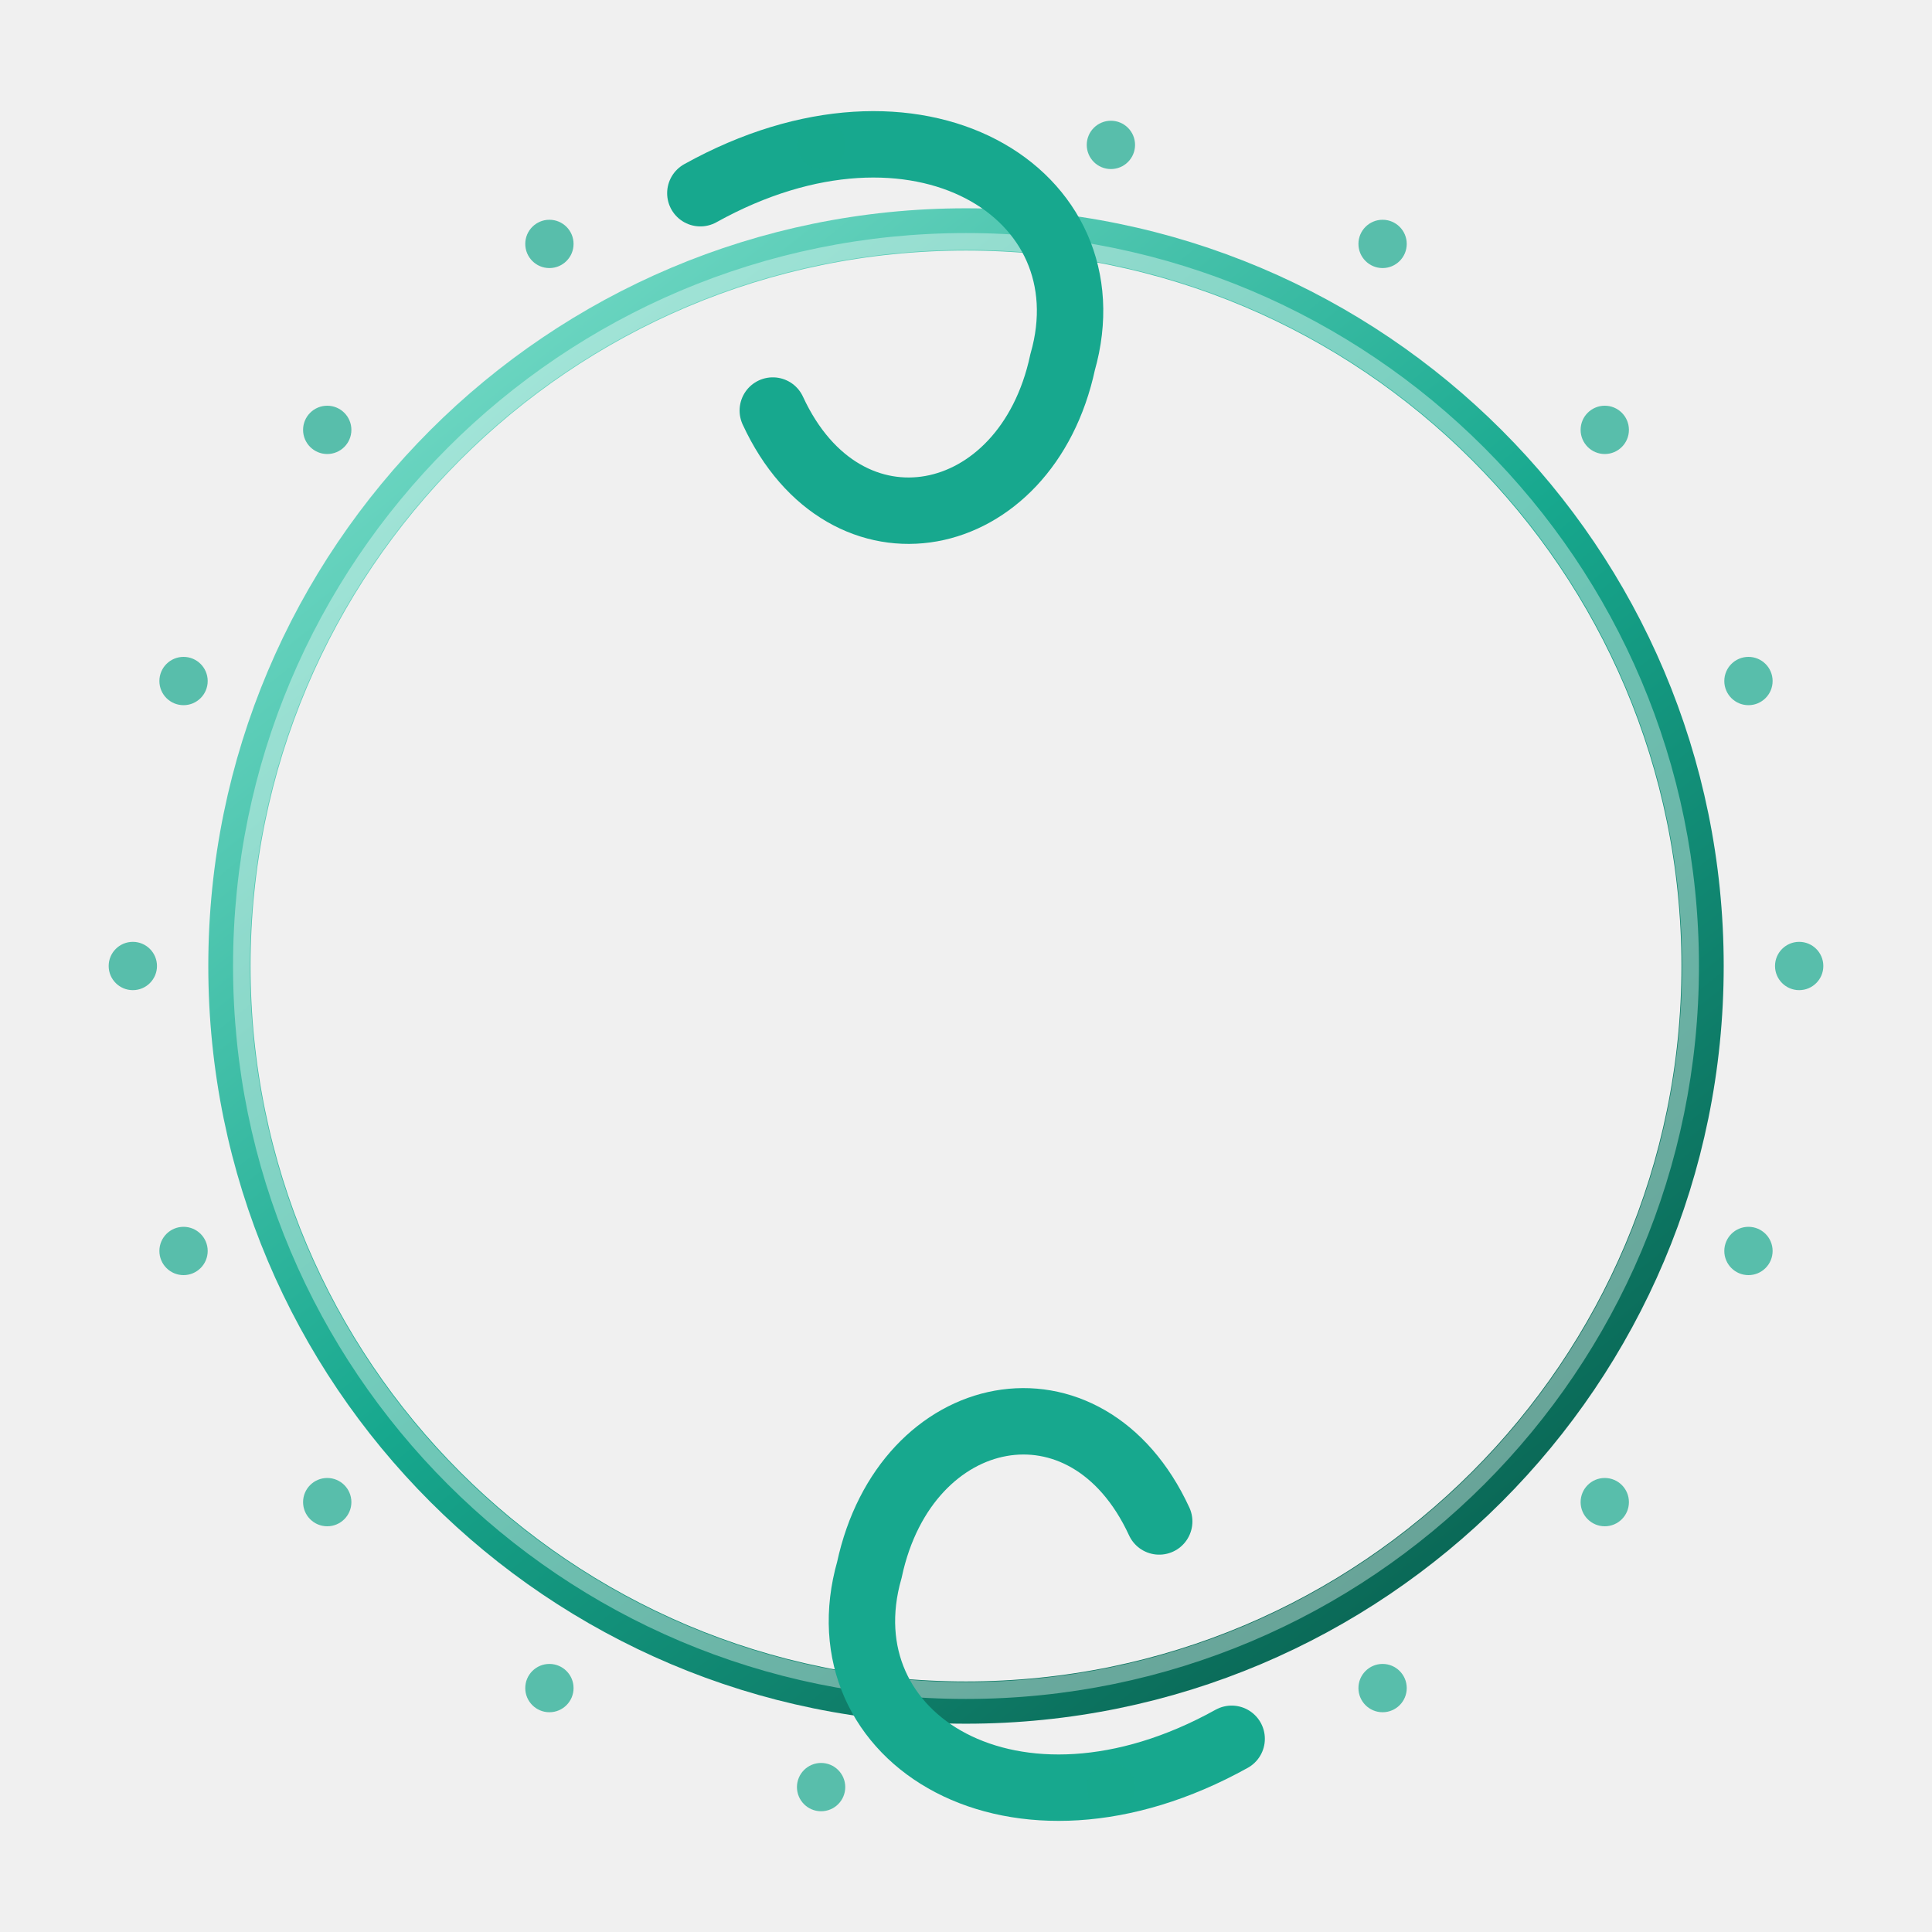
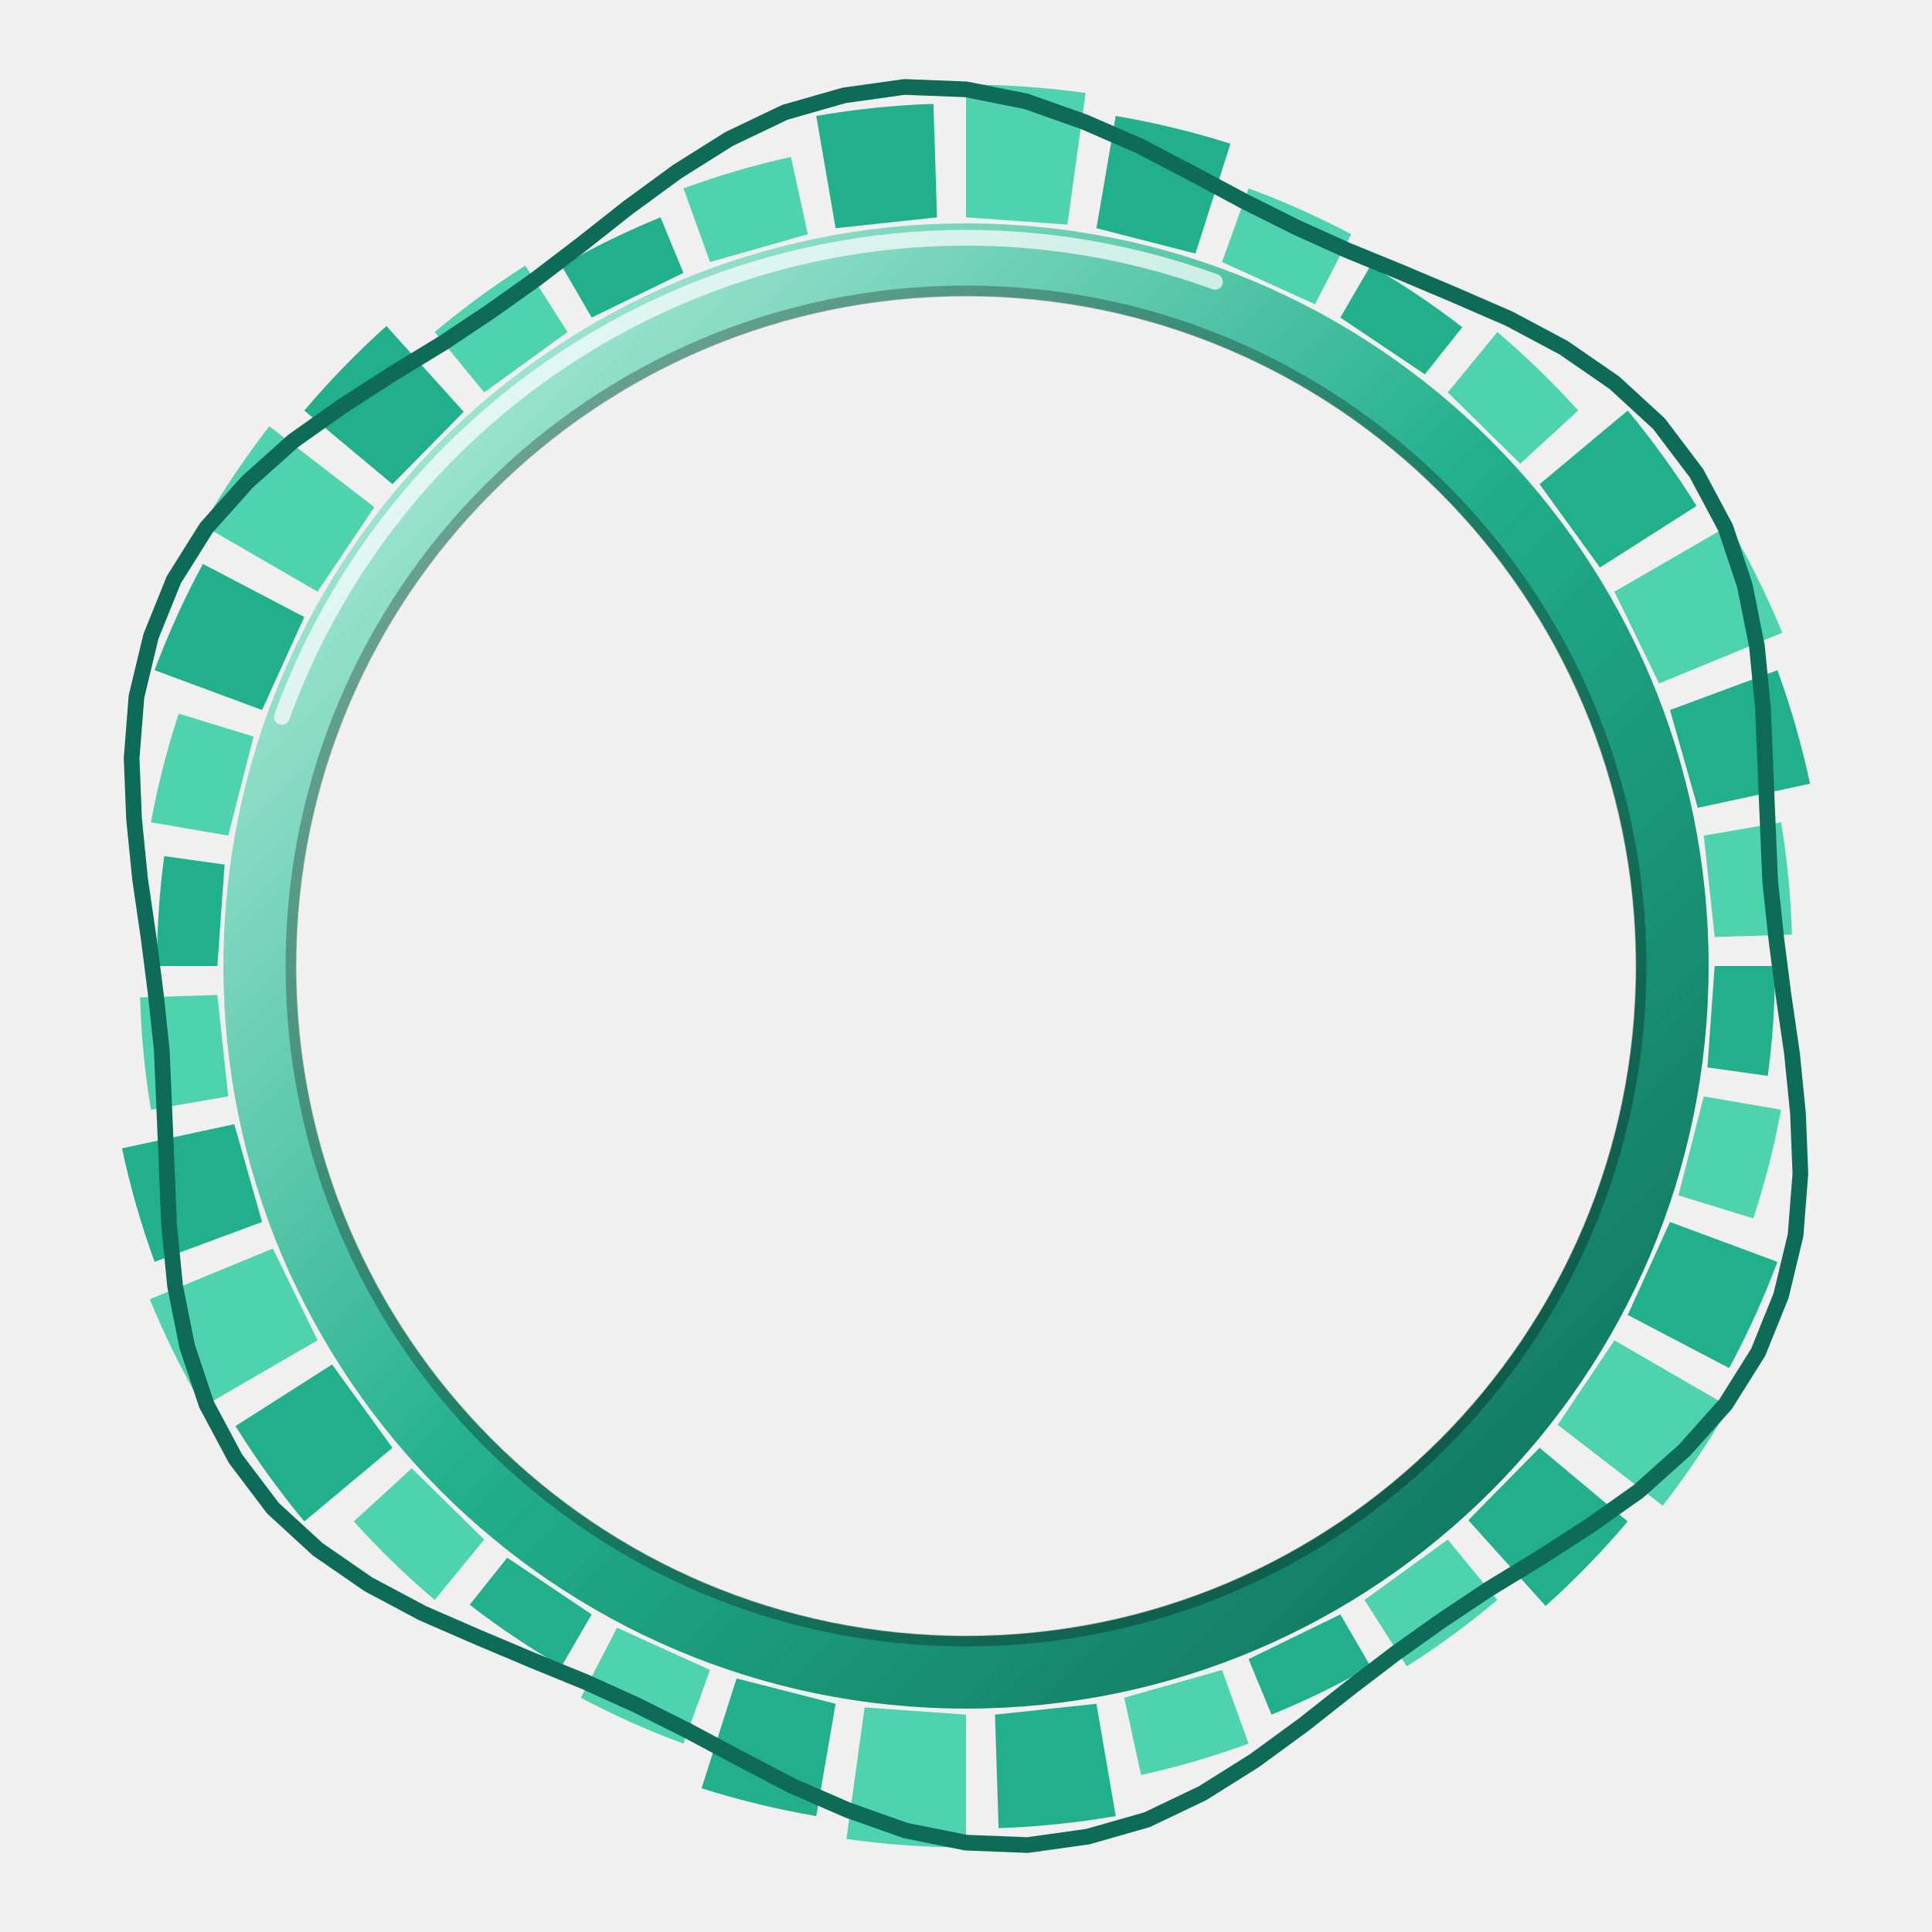
- <svg xmlns="http://www.w3.org/2000/svg" width="160" height="160" viewBox="0 0 160 160" fill="none">
+ <svg xmlns="http://www.w3.org/2000/svg" viewBox="0 0 160 160" fill="none">
  <defs>
-     <linearGradient id="aintegralr" x1="10%" y1="0%" x2="90%" y2="100%">
-       <stop offset="0" stop-color="#7FE0CD" stop-opacity="1" />
-       <stop offset="0.5" stop-color="#17A88E" stop-opacity="1" />
-       <stop offset="1" stop-color="#075949" stop-opacity="1" />
+     <linearGradient id="figbz" x1="0" y1="0" x2="1" y2="1">
+       <stop offset="0" stop-color="#C6F5E6" />
+       <stop offset=".5" stop-color="#22B08C" />
+       <stop offset="1" stop-color="#0D6B57" />
    </linearGradient>
  </defs>
-   <circle cx="80" cy="80" r="61" stroke="url(#aintegralr)" stroke-width="3.5" />
-   <circle cx="80" cy="80" r="60.0" stroke="#FFFFFF" stroke-opacity=".38" stroke-width="1.4" />
-   <g transform="rotate(0 80 80)">
-     <path d="M58 16 C76 6 92 16 88 30 C85 44 70 47 64 34" fill="none" stroke="#17A88E" stroke-width="5.5" stroke-linecap="round" />
-   </g>
-   <g transform="rotate(180 80 80)">
-     <path d="M58 16 C76 6 92 16 88 30 C85 44 70 47 64 34" fill="none" stroke="#17A88E" stroke-width="5.5" stroke-linecap="round" />
-   </g>
-   <circle cx="149.0" cy="80.0" r="2" fill="#17A88E" fill-opacity="0.7" />
-   <circle cx="144.8" cy="103.6" r="2" fill="#17A88E" fill-opacity="0.7" />
-   <circle cx="132.9" cy="124.4" r="2" fill="#17A88E" fill-opacity="0.7" />
-   <circle cx="114.5" cy="139.8" r="2" fill="#17A88E" fill-opacity="0.7" />
-   <circle cx="92.0" cy="148.0" r="2" fill="#17A88E" fill-opacity="0.7" />
-   <circle cx="68.0" cy="148.0" r="2" fill="#17A88E" fill-opacity="0.7" />
-   <circle cx="45.5" cy="139.8" r="2" fill="#17A88E" fill-opacity="0.7" />
-   <circle cx="27.1" cy="124.4" r="2" fill="#17A88E" fill-opacity="0.7" />
-   <circle cx="15.2" cy="103.6" r="2" fill="#17A88E" fill-opacity="0.7" />
-   <circle cx="11.0" cy="80.0" r="2" fill="#17A88E" fill-opacity="0.7" />
-   <circle cx="15.2" cy="56.4" r="2" fill="#17A88E" fill-opacity="0.7" />
-   <circle cx="27.1" cy="35.6" r="2" fill="#17A88E" fill-opacity="0.7" />
-   <circle cx="45.5" cy="20.2" r="2" fill="#17A88E" fill-opacity="0.7" />
-   <circle cx="68.0" cy="12.0" r="2" fill="#17A88E" fill-opacity="0.7" />
-   <circle cx="92.0" cy="12.0" r="2" fill="#17A88E" fill-opacity="0.7" />
-   <circle cx="114.5" cy="20.2" r="2" fill="#17A88E" fill-opacity="0.7" />
-   <circle cx="132.9" cy="35.6" r="2" fill="#17A88E" fill-opacity="0.7" />
-   <circle cx="144.8" cy="56.4" r="2" fill="#17A88E" fill-opacity="0.7" />
+   <path d="M80.0 18.0 L80.0 7.0 A73.0 73.0 0 0 1 89.9 7.7 L88.4 18.6 Z" fill="#4FD2AE" />
+   <path d="M90.8 18.9 L92.4 9.6 A71.5 71.5 0 0 1 101.9 11.9 L99.0 21.0 Z" fill="#22B08C" />
+   <path d="M101.2 21.7 L103.4 15.6 A68.5 68.5 0 0 1 111.9 19.4 L108.9 25.2 Z" fill="#4FD2AE" />
+   <path d="M111.0 26.3 L113.5 22.0 A67.0 67.0 0 0 1 121.1 27.1 L118.0 31.0 Z" fill="#22B08C" />
+   <path d="M119.9 32.5 L124.0 27.5 A68.5 68.5 0 0 1 130.7 34.0 L125.9 38.4 Z" fill="#4FD2AE" />
+   <path d="M127.5 40.1 L134.8 34.0 A71.5 71.5 0 0 1 140.5 41.9 L132.5 47.0 Z" fill="#22B08C" />
+   <path d="M133.7 49.0 L143.2 43.5 A73.0 73.0 0 0 1 147.6 52.4 L137.4 56.6 Z" fill="#4FD2AE" />
+   <path d="M138.3 58.8 L147.2 55.5 A71.5 71.5 0 0 1 149.9 64.9 L140.6 66.9 Z" fill="#22B08C" />
+   <path d="M141.1 69.2 L147.5 68.1 A68.5 68.5 0 0 1 148.4 77.4 L142.0 77.6 Z" fill="#4FD2AE" />
+   <path d="M142.0 80.0 L147.0 80.0 A67.0 67.0 0 0 1 146.4 89.1 L141.4 88.4 Z" fill="#22B08C" />
+   <path d="M141.1 90.8 L147.5 91.9 A68.5 68.5 0 0 1 145.2 100.9 L139.0 99.0 Z" fill="#4FD2AE" />
+   <path d="M138.3 101.2 L147.2 104.5 A71.5 71.5 0 0 1 143.2 113.3 L134.8 108.9 Z" fill="#22B08C" />
+   <path d="M133.7 111.0 L143.2 116.5 A73.0 73.0 0 0 1 137.7 124.7 L129.0 118.0 Z" fill="#4FD2AE" />
+   <path d="M127.5 119.9 L134.8 126.0 A71.5 71.5 0 0 1 128.0 133.0 L121.6 125.9 Z" fill="#22B08C" />
+   <path d="M119.9 127.5 L124.0 132.5 A68.5 68.5 0 0 1 116.5 138.0 L113.0 132.5 Z" fill="#4FD2AE" />
+   <path d="M111.0 133.7 L113.5 138.0 A67.0 67.0 0 0 1 105.3 142.0 L103.4 137.4 Z" fill="#22B08C" />
+   <path d="M101.2 138.3 L103.4 144.4 A68.5 68.5 0 0 1 94.5 147.0 L93.1 140.6 Z" fill="#4FD2AE" />
+   <path d="M90.8 141.1 L92.4 150.4 A71.5 71.5 0 0 1 82.7 151.4 L82.4 142.0 Z" fill="#22B08C" />
+   <path d="M80.0 142.0 L80.0 153.0 A73.0 73.0 0 0 1 70.1 152.3 L71.6 141.4 Z" fill="#4FD2AE" />
+   <path d="M69.2 141.1 L67.6 150.4 A71.5 71.5 0 0 1 58.1 148.1 L61.0 139.0 Z" fill="#22B08C" />
+   <path d="M58.8 138.3 L56.6 144.4 A68.5 68.5 0 0 1 48.1 140.6 L51.1 134.8 Z" fill="#4FD2AE" />
+   <path d="M49.0 133.7 L46.5 138.0 A67.0 67.0 0 0 1 38.9 132.9 L42.0 129.0 Z" fill="#22B08C" />
+   <path d="M40.1 127.5 L36.0 132.5 A68.5 68.5 0 0 1 29.3 126.0 L34.1 121.6 Z" fill="#4FD2AE" />
+   <path d="M32.5 119.9 L25.2 126.0 A71.5 71.5 0 0 1 19.5 118.1 L27.5 113.0 Z" fill="#22B08C" />
+   <path d="M26.3 111.0 L16.8 116.5 A73.0 73.0 0 0 1 12.4 107.6 L22.6 103.4 Z" fill="#4FD2AE" />
+   <path d="M21.7 101.2 L12.8 104.5 A71.5 71.5 0 0 1 10.1 95.1 L19.4 93.1 Z" fill="#22B08C" />
+   <path d="M18.9 90.8 L12.5 91.9 A68.5 68.5 0 0 1 11.6 82.6 L18.0 82.4 Z" fill="#4FD2AE" />
+   <path d="M18.0 80.0 L13.0 80.0 A67.0 67.0 0 0 1 13.6 70.9 L18.6 71.6 Z" fill="#22B08C" />
+   <path d="M18.9 69.2 L12.5 68.1 A68.5 68.5 0 0 1 14.8 59.1 L21.0 61.0 Z" fill="#4FD2AE" />
+   <path d="M21.7 58.8 L12.8 55.5 A71.5 71.5 0 0 1 16.8 46.7 L25.2 51.1 Z" fill="#22B08C" />
+   <path d="M26.3 49.0 L16.8 43.5 A73.0 73.0 0 0 1 22.3 35.3 L31.0 42.0 Z" fill="#4FD2AE" />
+   <path d="M32.5 40.1 L25.2 34.0 A71.5 71.5 0 0 1 32.0 27.0 L38.4 34.1 Z" fill="#22B08C" />
+   <path d="M40.1 32.5 L36.0 27.5 A68.5 68.5 0 0 1 43.5 22.0 L47.0 27.5 Z" fill="#4FD2AE" />
+   <path d="M49.0 26.3 L46.5 22.0 A67.0 67.0 0 0 1 54.7 18.0 L56.6 22.6 Z" fill="#22B08C" />
+   <path d="M58.8 21.7 L56.6 15.6 A68.5 68.5 0 0 1 65.5 13.0 L66.9 19.4 Z" fill="#4FD2AE" />
+   <path d="M69.2 18.9 L67.6 9.6 A71.5 71.5 0 0 1 77.3 8.6 L77.6 18.0 Z" fill="#22B08C" />
+   <path d="M80.0 7.4 L85.0 8.4 L89.8 10.1 L94.4 12.1 L98.8 14.4 L103.1 16.7 L107.3 18.8 L111.5 20.7 L115.9 22.5 L120.4 24.4 L125.0 26.4 L129.5 28.8 L133.7 31.7 L137.4 35.1 L140.5 39.2 L142.9 43.7 L144.5 48.5 L145.5 53.5 L146.0 58.6 L146.2 63.5 L146.4 68.3 L146.6 73.0 L147.1 77.7 L147.7 82.4 L148.4 87.2 L148.9 92.2 L149.1 97.2 L148.7 102.3 L147.5 107.3 L145.6 112.0 L142.9 116.3 L139.5 120.1 L135.7 123.5 L131.6 126.4 L127.4 129.1 L123.3 131.6 L119.4 134.2 L115.6 136.9 L111.8 139.8 L108.0 142.8 L103.9 145.8 L99.6 148.5 L95.0 150.7 L90.1 152.1 L85.1 152.8 L80.0 152.6 L75.0 151.6 L70.2 149.9 L65.6 147.9 L61.2 145.6 L56.9 143.3 L52.7 141.2 L48.5 139.3 L44.1 137.5 L39.6 135.6 L35.0 133.6 L30.5 131.2 L26.3 128.3 L22.6 124.9 L19.5 120.8 L17.1 116.3 L15.5 111.5 L14.5 106.5 L14.0 101.4 L13.8 96.5 L13.6 91.7 L13.4 87.0 L12.9 82.3 L12.3 77.6 L11.6 72.8 L11.1 67.8 L10.9 62.8 L11.3 57.7 L12.5 52.7 L14.4 48.0 L17.1 43.7 L20.5 39.9 L24.3 36.5 L28.4 33.6 L32.6 30.9 L36.7 28.4 L40.6 25.8 L44.4 23.1 L48.2 20.2 L52.0 17.2 L56.1 14.2 L60.4 11.5 L65.0 9.3 L69.9 7.9 L74.9 7.2 L80.0 7.4Z" stroke="#0D6B57" stroke-width="1.3" stroke-linejoin="round" />
+   <circle cx="80" cy="80" r="58.5" stroke="url(#figbz)" stroke-width="6" />
+   <circle cx="80" cy="80" r="55.9" stroke="#000" stroke-opacity=".28" stroke-width=".9" />
+   <path d="M23.34 59.38 A60.3 60.3 0 0 1 100.62 23.34" stroke="#fff" stroke-opacity=".7" stroke-width="1.3" stroke-linecap="round" />
</svg>
